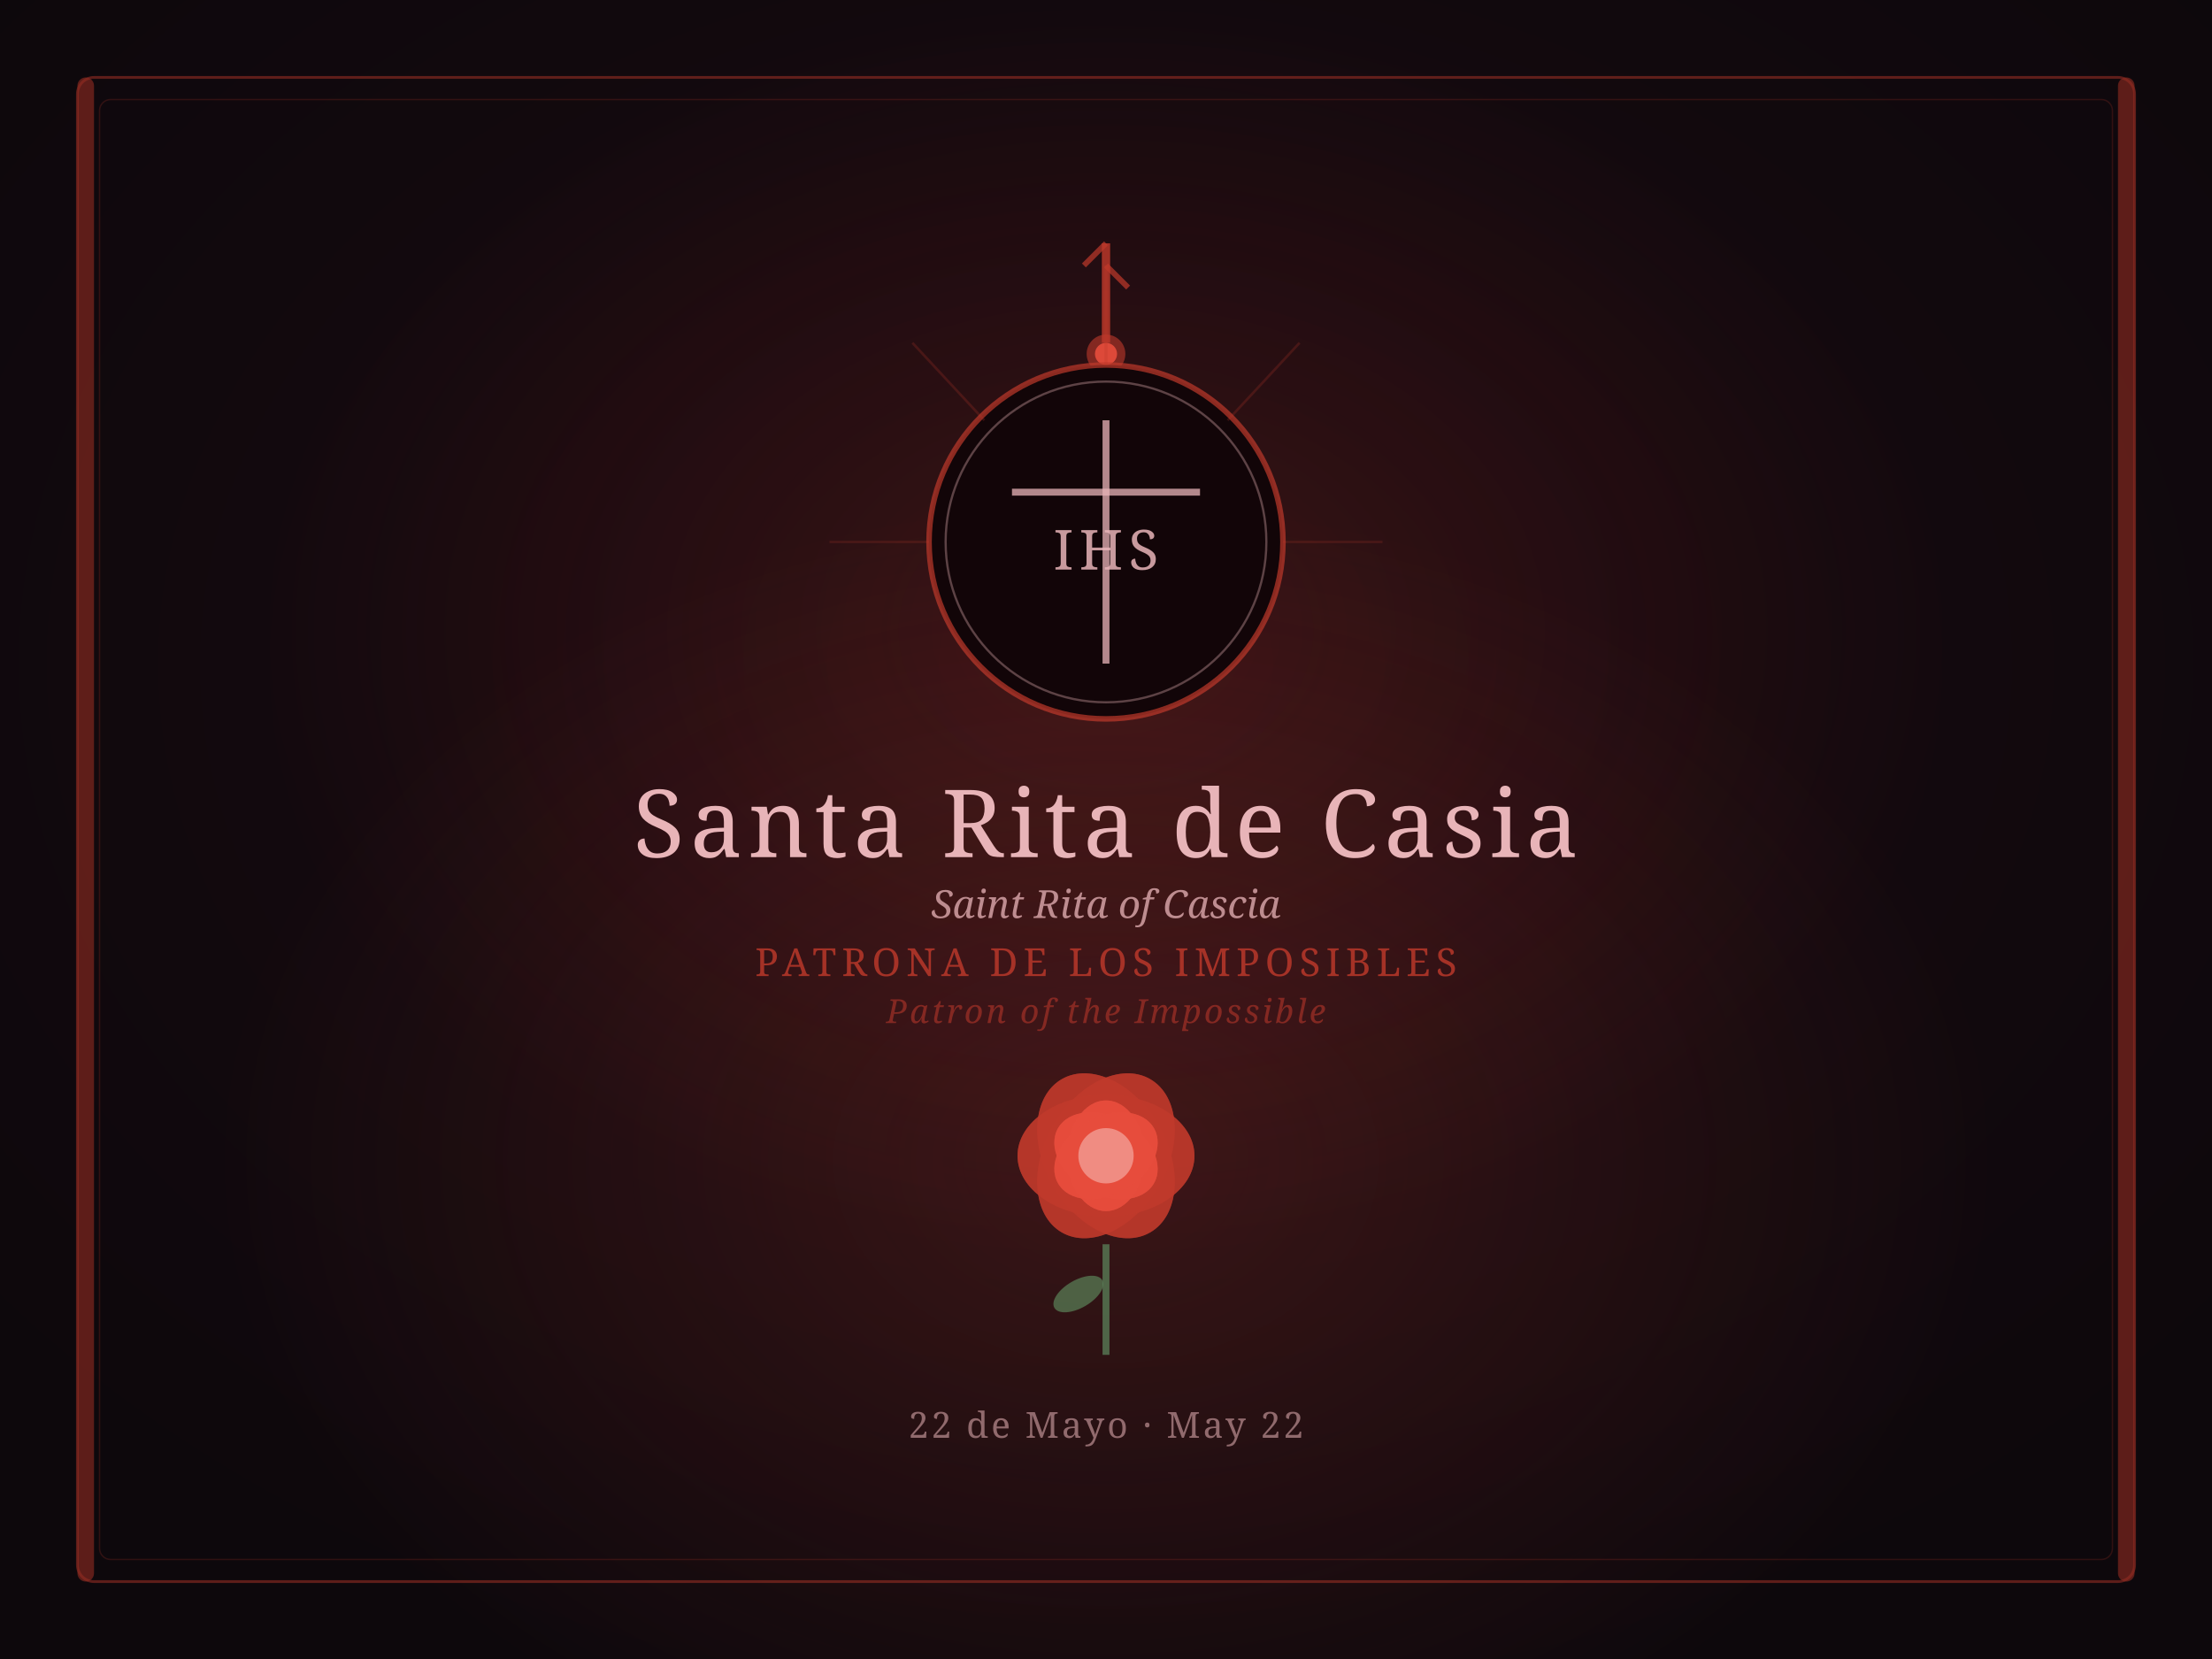
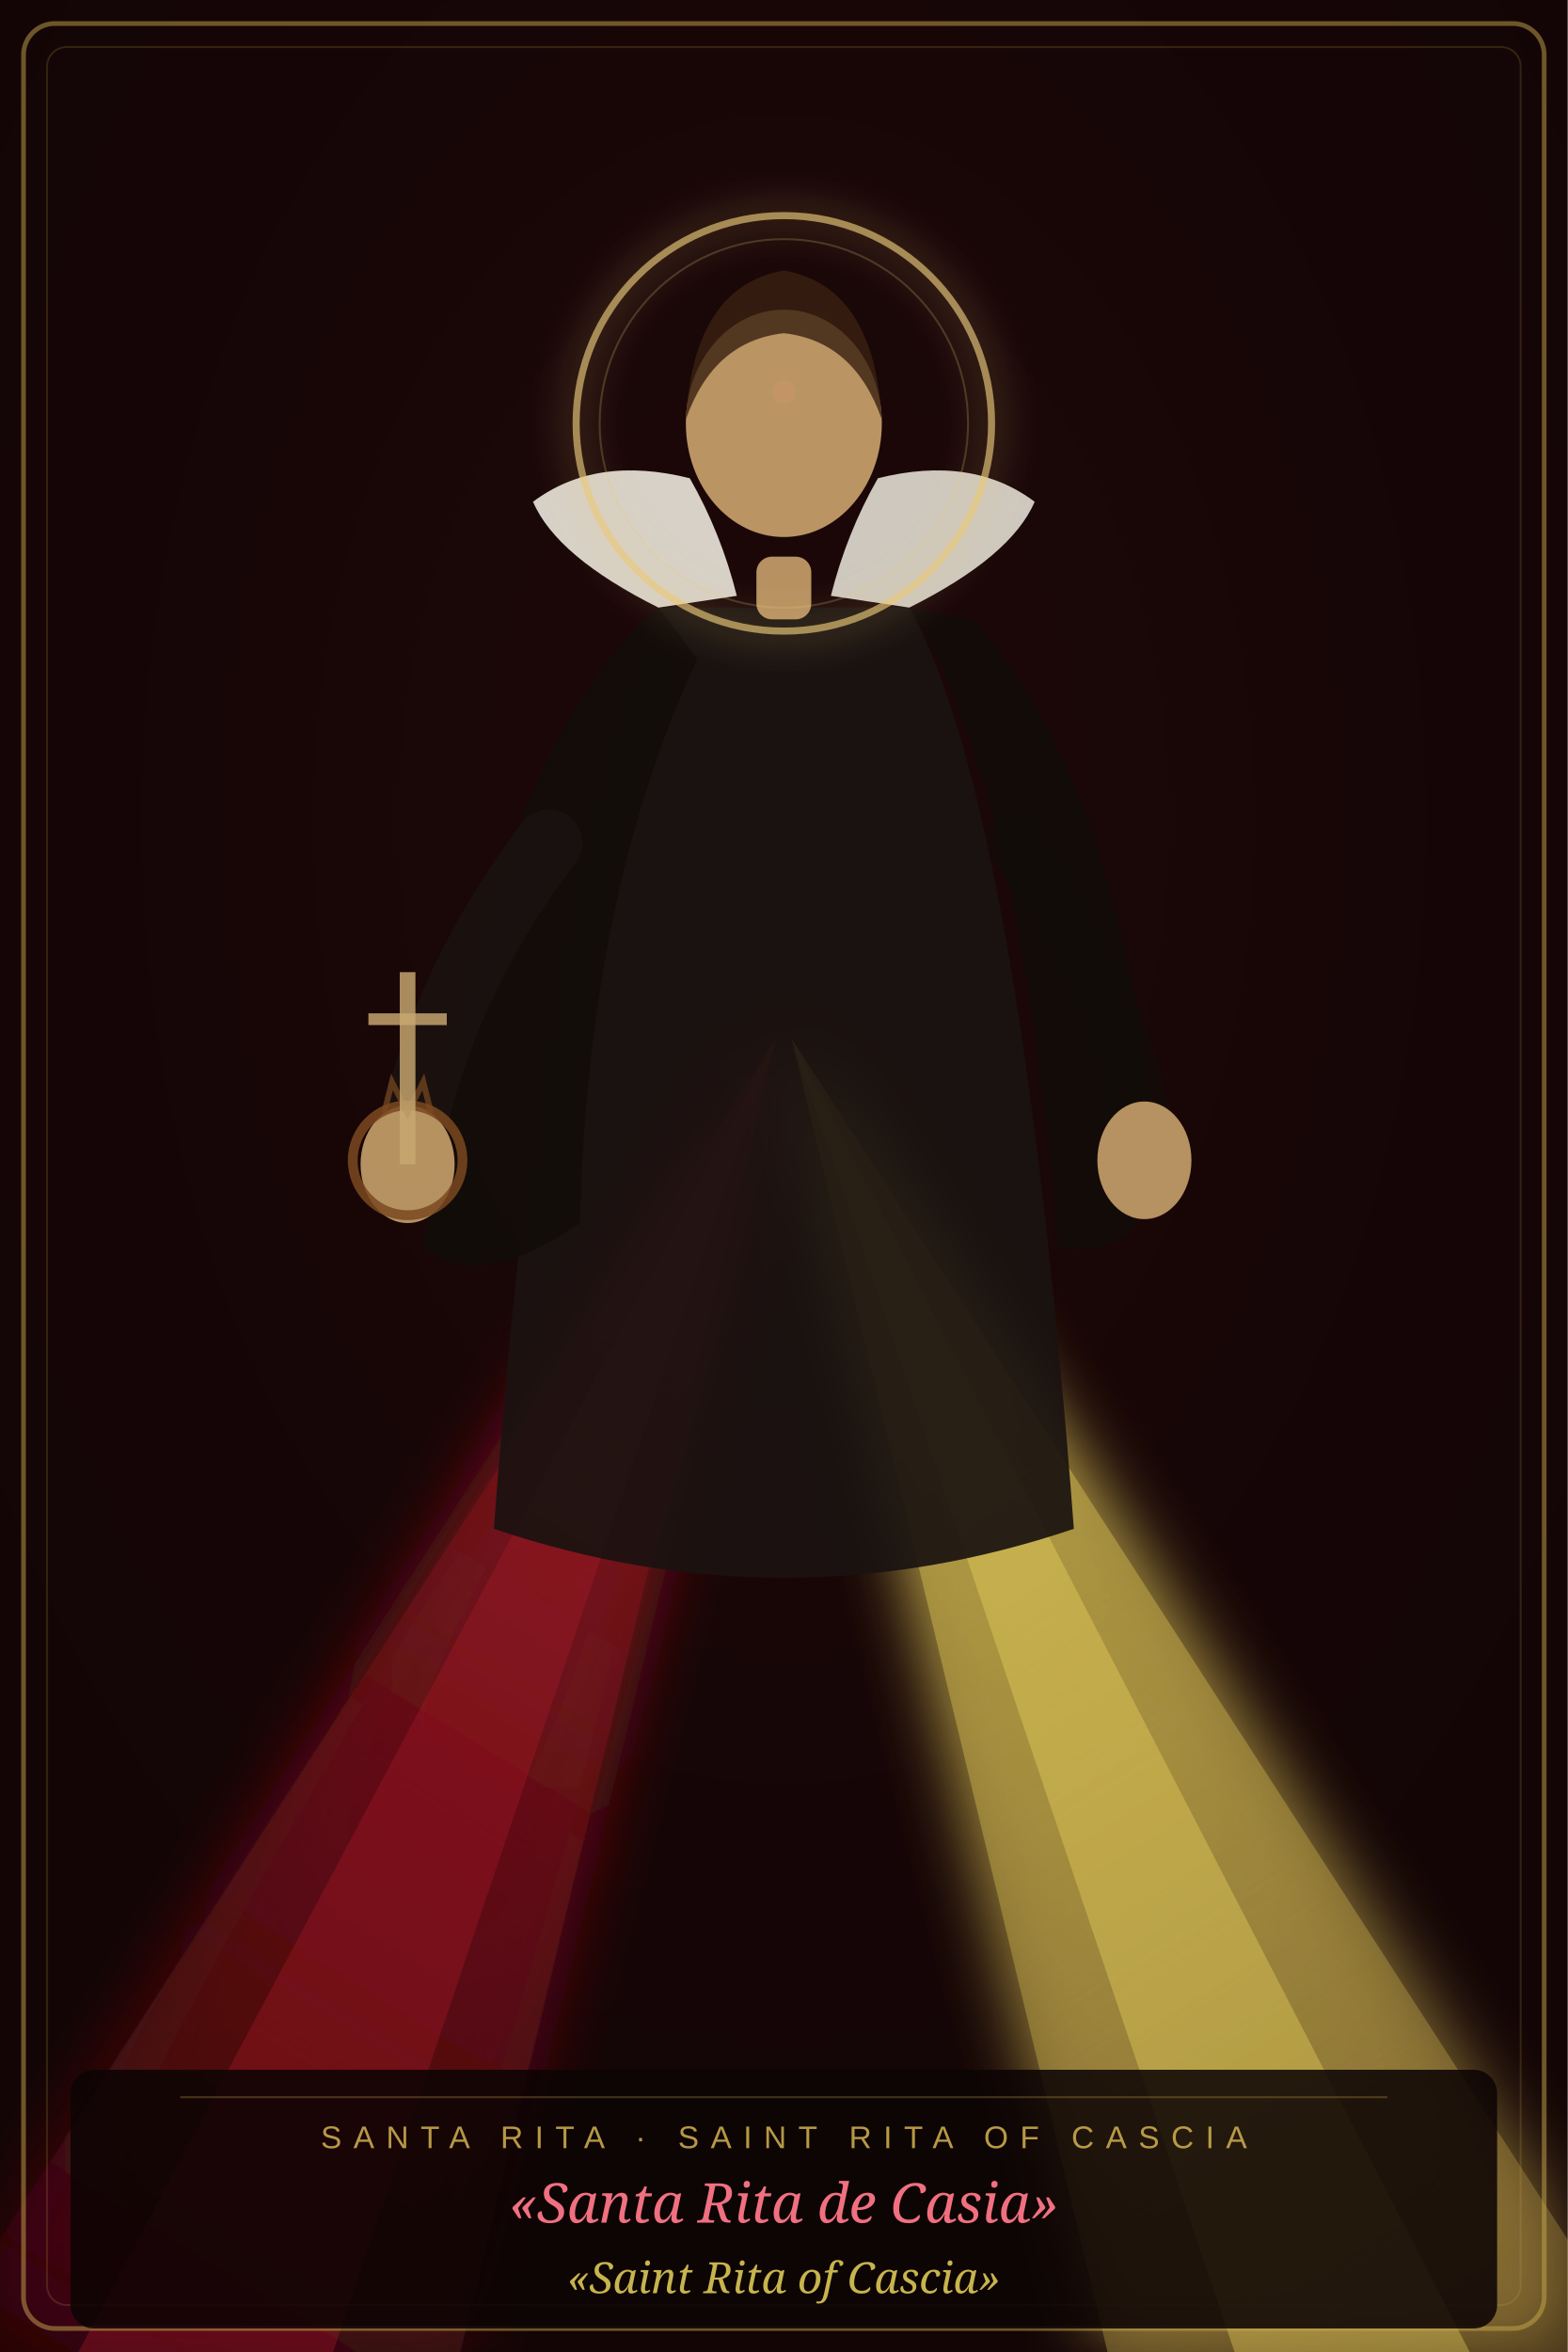
- <svg xmlns="http://www.w3.org/2000/svg" viewBox="0 0 800 600" width="800" height="600">
+ <svg xmlns="http://www.w3.org/2000/svg" viewBox="0 0 400 600">
  <defs>
-     <radialGradient id="sr-bg" cx="50%" cy="40%" r="65%">
-       <stop offset="0%" stop-color="#1a0a10" />
-       <stop offset="100%" stop-color="#0d080c" />
+     <radialGradient id="srt-bg" cx="50%" cy="35%" r="65%">
+       <stop offset="0%" stop-color="#180808" />
+       <stop offset="100%" stop-color="#0c0404" />
    </radialGradient>
-     <radialGradient id="sr-glow" cx="50%" cy="38%" r="38%">
-       <stop offset="0%" stop-color="#c0392b" stop-opacity="0.20" />
-       <stop offset="100%" stop-color="#c0392b" stop-opacity="0" />
-     </radialGradient>
-     <radialGradient id="sr-rose-glow" cx="50%" cy="70%" r="40%">
-       <stop offset="0%" stop-color="#e74c3c" stop-opacity="0.18" />
-       <stop offset="100%" stop-color="#e74c3c" stop-opacity="0" />
-     </radialGradient>
+     <linearGradient id="srt-r1" x1="50%" y1="0%" x2="10%" y2="100%">
+       <stop offset="0%" stop-color="#a81828" stop-opacity="1" />
+       <stop offset="100%" stop-color="#500810" stop-opacity="0.4" />
+     </linearGradient>
+     <linearGradient id="srt-r2" x1="50%" y1="0%" x2="90%" y2="100%">
+       <stop offset="0%" stop-color="#f5e060" stop-opacity="1" />
+       <stop offset="100%" stop-color="#c9a84c" stop-opacity="0.4" />
+     </linearGradient>
+     <filter id="srt-gl">
+       <feGaussianBlur stdDeviation="9" result="b" />
+       <feMerge>
+         <feMergeNode in="b" />
+         <feMergeNode in="b" />
+         <feMergeNode in="SourceGraphic" />
+       </feMerge>
+     </filter>
+     <filter id="srt-g2">
+       <feGaussianBlur stdDeviation="5" result="b" />
+       <feMerge>
+         <feMergeNode in="b" />
+         <feMergeNode in="SourceGraphic" />
+       </feMerge>
+     </filter>
  </defs>
-   <rect width="800" height="600" fill="url(#sr-bg)" />
-   <rect width="800" height="600" fill="url(#sr-glow)" />
-   <rect width="800" height="600" fill="url(#sr-rose-glow)" />
-   <rect x="28" y="28" width="744" height="544" rx="6" fill="none" stroke="#c0392b" stroke-width="1" stroke-opacity="0.45" />
-   <rect x="36" y="36" width="728" height="528" rx="4" fill="none" stroke="#c0392b" stroke-width="0.5" stroke-opacity="0.2" />
-   <rect x="28" y="28" width="6" height="544" rx="3" fill="#922b21" opacity="0.6" />
-   <rect x="766" y="28" width="6" height="544" rx="3" fill="#922b21" opacity="0.6" />
-   <line x1="400" y1="88" x2="400" y2="124" stroke="#c0392b" stroke-width="3" stroke-opacity="0.8" />
-   <line x1="392" y1="96" x2="400" y2="88" stroke="#c0392b" stroke-width="2" stroke-opacity="0.7" />
-   <line x1="408" y1="104" x2="400" y2="96" stroke="#c0392b" stroke-width="2" stroke-opacity="0.7" />
-   <circle cx="400" cy="128" r="7" fill="#c0392b" opacity="0.6" />
-   <circle cx="400" cy="128" r="4" fill="#e74c3c" opacity="0.9" />
-   <circle cx="400" cy="196" r="64" fill="#120508" stroke="#c0392b" stroke-width="2" stroke-opacity="0.7" />
-   <circle cx="400" cy="196" r="58" fill="none" stroke="#e8b4b8" stroke-width="0.8" stroke-opacity="0.35" />
-   <line x1="400" y1="152" x2="400" y2="240" stroke="#e8b4b8" stroke-width="2.5" stroke-opacity="0.75" />
-   <line x1="366" y1="178" x2="434" y2="178" stroke="#e8b4b8" stroke-width="2.5" stroke-opacity="0.75" />
-   <text x="400" y="206" text-anchor="middle" font-family="Georgia,serif" font-size="20" fill="#e8b4b8" opacity="0.85" letter-spacing="2">IHS</text>
-   <ellipse cx="400" cy="418" rx="22" ry="32" fill="#c0392b" opacity="0.70" transform="rotate(-30 400 418)" />
-   <ellipse cx="400" cy="418" rx="22" ry="32" fill="#c0392b" opacity="0.70" transform="rotate(30 400 418)" />
-   <ellipse cx="400" cy="418" rx="22" ry="32" fill="#c0392b" opacity="0.70" transform="rotate(90 400 418)" />
-   <ellipse cx="400" cy="418" rx="22" ry="32" fill="#c0392b" opacity="0.70" transform="rotate(150 400 418)" />
-   <ellipse cx="400" cy="418" rx="22" ry="32" fill="#c0392b" opacity="0.70" transform="rotate(210 400 418)" />
-   <ellipse cx="400" cy="418" rx="22" ry="32" fill="#c0392b" opacity="0.70" transform="rotate(270 400 418)" />
-   <ellipse cx="400" cy="418" rx="14" ry="20" fill="#e74c3c" opacity="0.80" transform="rotate(-60 400 418)" />
-   <ellipse cx="400" cy="418" rx="14" ry="20" fill="#e74c3c" opacity="0.80" transform="rotate(0 400 418)" />
-   <ellipse cx="400" cy="418" rx="14" ry="20" fill="#e74c3c" opacity="0.80" transform="rotate(60 400 418)" />
-   <ellipse cx="400" cy="418" rx="14" ry="20" fill="#e74c3c" opacity="0.80" transform="rotate(120 400 418)" />
-   <ellipse cx="400" cy="418" rx="14" ry="20" fill="#e74c3c" opacity="0.80" transform="rotate(180 400 418)" />
-   <ellipse cx="400" cy="418" rx="14" ry="20" fill="#e74c3c" opacity="0.80" transform="rotate(240 400 418)" />
-   <circle cx="400" cy="418" r="10" fill="#f1948a" opacity="0.9" />
-   <line x1="400" y1="450" x2="400" y2="490" stroke="#5d8a5e" stroke-width="2.5" stroke-opacity="0.7" />
-   <ellipse cx="390" cy="468" rx="10" ry="5" fill="#5d8a5e" opacity="0.65" transform="rotate(-30 390 468)" />
-   <line x1="400" y1="132" x2="400" y2="96" stroke="#c0392b" stroke-width="1.2" stroke-opacity="0.3" />
-   <line x1="444" y1="152" x2="470" y2="124" stroke="#c0392b" stroke-width="0.9" stroke-opacity="0.22" />
-   <line x1="356" y1="152" x2="330" y2="124" stroke="#c0392b" stroke-width="0.9" stroke-opacity="0.22" />
-   <line x1="464" y1="196" x2="500" y2="196" stroke="#c0392b" stroke-width="0.9" stroke-opacity="0.18" />
-   <line x1="336" y1="196" x2="300" y2="196" stroke="#c0392b" stroke-width="0.9" stroke-opacity="0.18" />
-   <text x="400" y="310" text-anchor="middle" font-family="Georgia,serif" font-size="34" fill="#e8b4b8" letter-spacing="2">Santa Rita de Casia</text>
-   <text x="400" y="332" text-anchor="middle" font-family="Georgia,serif" font-size="14" fill="#e8b4b8" font-style="italic" opacity="0.75">Saint Rita of Cascia</text>
-   <text x="400" y="353" text-anchor="middle" font-family="Georgia,serif" font-size="14" fill="#c0392b" letter-spacing="2" opacity="0.8">PATRONA DE LOS IMPOSIBLES</text>
-   <text x="400" y="370" text-anchor="middle" font-family="Georgia,serif" font-size="12" fill="#c0392b" letter-spacing="1" opacity="0.55" font-style="italic">Patron of the Impossible</text>
-   <text x="400" y="520" text-anchor="middle" font-family="Georgia,serif" font-size="13" fill="#e8b4b8" opacity="0.55" letter-spacing="1">22 de Mayo · May 22</text>
+   <rect width="400" height="600" fill="url(#srt-bg)" />
+   <rect width="400" height="600" fill="#480810" opacity="0.12" />
+   <polygon points="198,265 -25,610 115,610" fill="url(#srt-r1)" filter="url(#srt-gl)" opacity="0.72" />
+   <polygon points="198,265 20,600  85,600" fill="#a81828" opacity="0.36" />
+   <polygon points="202,265 425,610 285,610" fill="url(#srt-r2)" filter="url(#srt-gl)" opacity="0.70" />
+   <polygon points="202,265 375,600 315,600" fill="#f5e060" opacity="0.34" />
+   <path d="M168,155 Q140,205 126,390 Q200,415 274,390 Q260,205 232,155 Z" fill="#1a1210" opacity="0.92" />
+   <path d="M168,155 Q124,192 108,318 Q122,330 148,312 Q150,228 178,168 Z" fill="#120c08" opacity="0.90" />
+   <path d="M232,155 Q260,198 270,318 Q290,322 296,300 Q286,198 248,158 Z" fill="#120c08" opacity="0.84" />
+   <path d="M140,215 Q112,252 104,294" stroke="#1a1210" stroke-width="17" fill="none" stroke-linecap="round" opacity="0.88" />
+   <path d="M260,215 Q285,252 292,292" stroke="#120c08" stroke-width="16" fill="none" stroke-linecap="round" opacity="0.82" />
+   <ellipse cx="104" cy="297" rx="12" ry="15" fill="#c8a06a" opacity="0.9" />
+   <ellipse cx="292" cy="296" rx="12" ry="15" fill="#c8a06a" opacity="0.9" />
+   <circle cx="104" cy="296" r="14" fill="none" stroke="#7a4820" stroke-width="2.5" stroke-opacity="0.85" />
+   <path d="M98,284 L100,276 L104,284 L108,276 L110,284" fill="none" stroke="#7a4820" stroke-width="1.5" opacity="0.7" />
+   <line x1="104" y1="297" x2="104" y2="248" stroke="#c8a870" stroke-width="4" opacity="0.82" />
+   <line x1="94" y1="260" x2="114" y2="260" stroke="#c8a870" stroke-width="3" opacity="0.82" />
+   <circle cx="200" cy="100" r="3" fill="#a81828" opacity="0.80" />
+   <path d="M168,155 Q142,142 136,128 Q152,116 176,122 Q184,136 188,152 Z" fill="#f0ece0" opacity="0.88" />
+   <path d="M232,155 Q258,142 264,128 Q248,116 224,122 Q216,136 212,152 Z" fill="#f0ece0" opacity="0.84" />
+   <rect x="193" y="142" width="14" height="16" rx="4" fill="#c8a06a" opacity="0.9" />
+   <ellipse cx="200" cy="108" rx="25" ry="29" fill="#c8a06a" opacity="0.92" />
+   <path d="M175,107 Q177,73 200,69 Q223,73 225,107 Q218,87 200,85 Q182,87 175,107 Z" fill="#3a2010" opacity="0.80" />
+   <circle cx="200" cy="108" r="53" fill="none" stroke="#e8c97a" stroke-width="1.8" stroke-opacity="0.65" filter="url(#srt-g2)" />
+   <circle cx="200" cy="108" r="47" fill="none" stroke="#e8c97a" stroke-width="0.5" stroke-opacity="0.22" />
+   <rect x="6" y="6" width="388" height="588" rx="8" fill="none" stroke="#c9a84c" stroke-width="1.2" stroke-opacity="0.5" />
+   <rect x="12" y="12" width="376" height="576" rx="5" fill="none" stroke="#c9a84c" stroke-width="0.5" stroke-opacity="0.18" />
+   <rect x="18" y="528" width="364" height="66" rx="6" fill="#0c0404" opacity="0.86" />
+   <line x1="46" y1="535" x2="354" y2="535" stroke="#c9a84c" stroke-width="0.5" stroke-opacity="0.28" />
+   <text x="200" y="548" text-anchor="middle" font-family="Arial,sans-serif" font-size="8" fill="#c9a84c" letter-spacing="3" opacity="0.9">SANTA RITA  ·  SAINT RITA OF CASCIA</text>
+   <text x="200" y="567" text-anchor="middle" font-family="Georgia,serif" font-size="14" fill="#f07080" font-style="italic">«Santa Rita de Casia»</text>
+   <text x="200" y="585" text-anchor="middle" font-family="Georgia,serif" font-size="11" fill="#f5e060" font-style="italic" opacity="0.8">«Saint Rita of Cascia»</text>
</svg>
